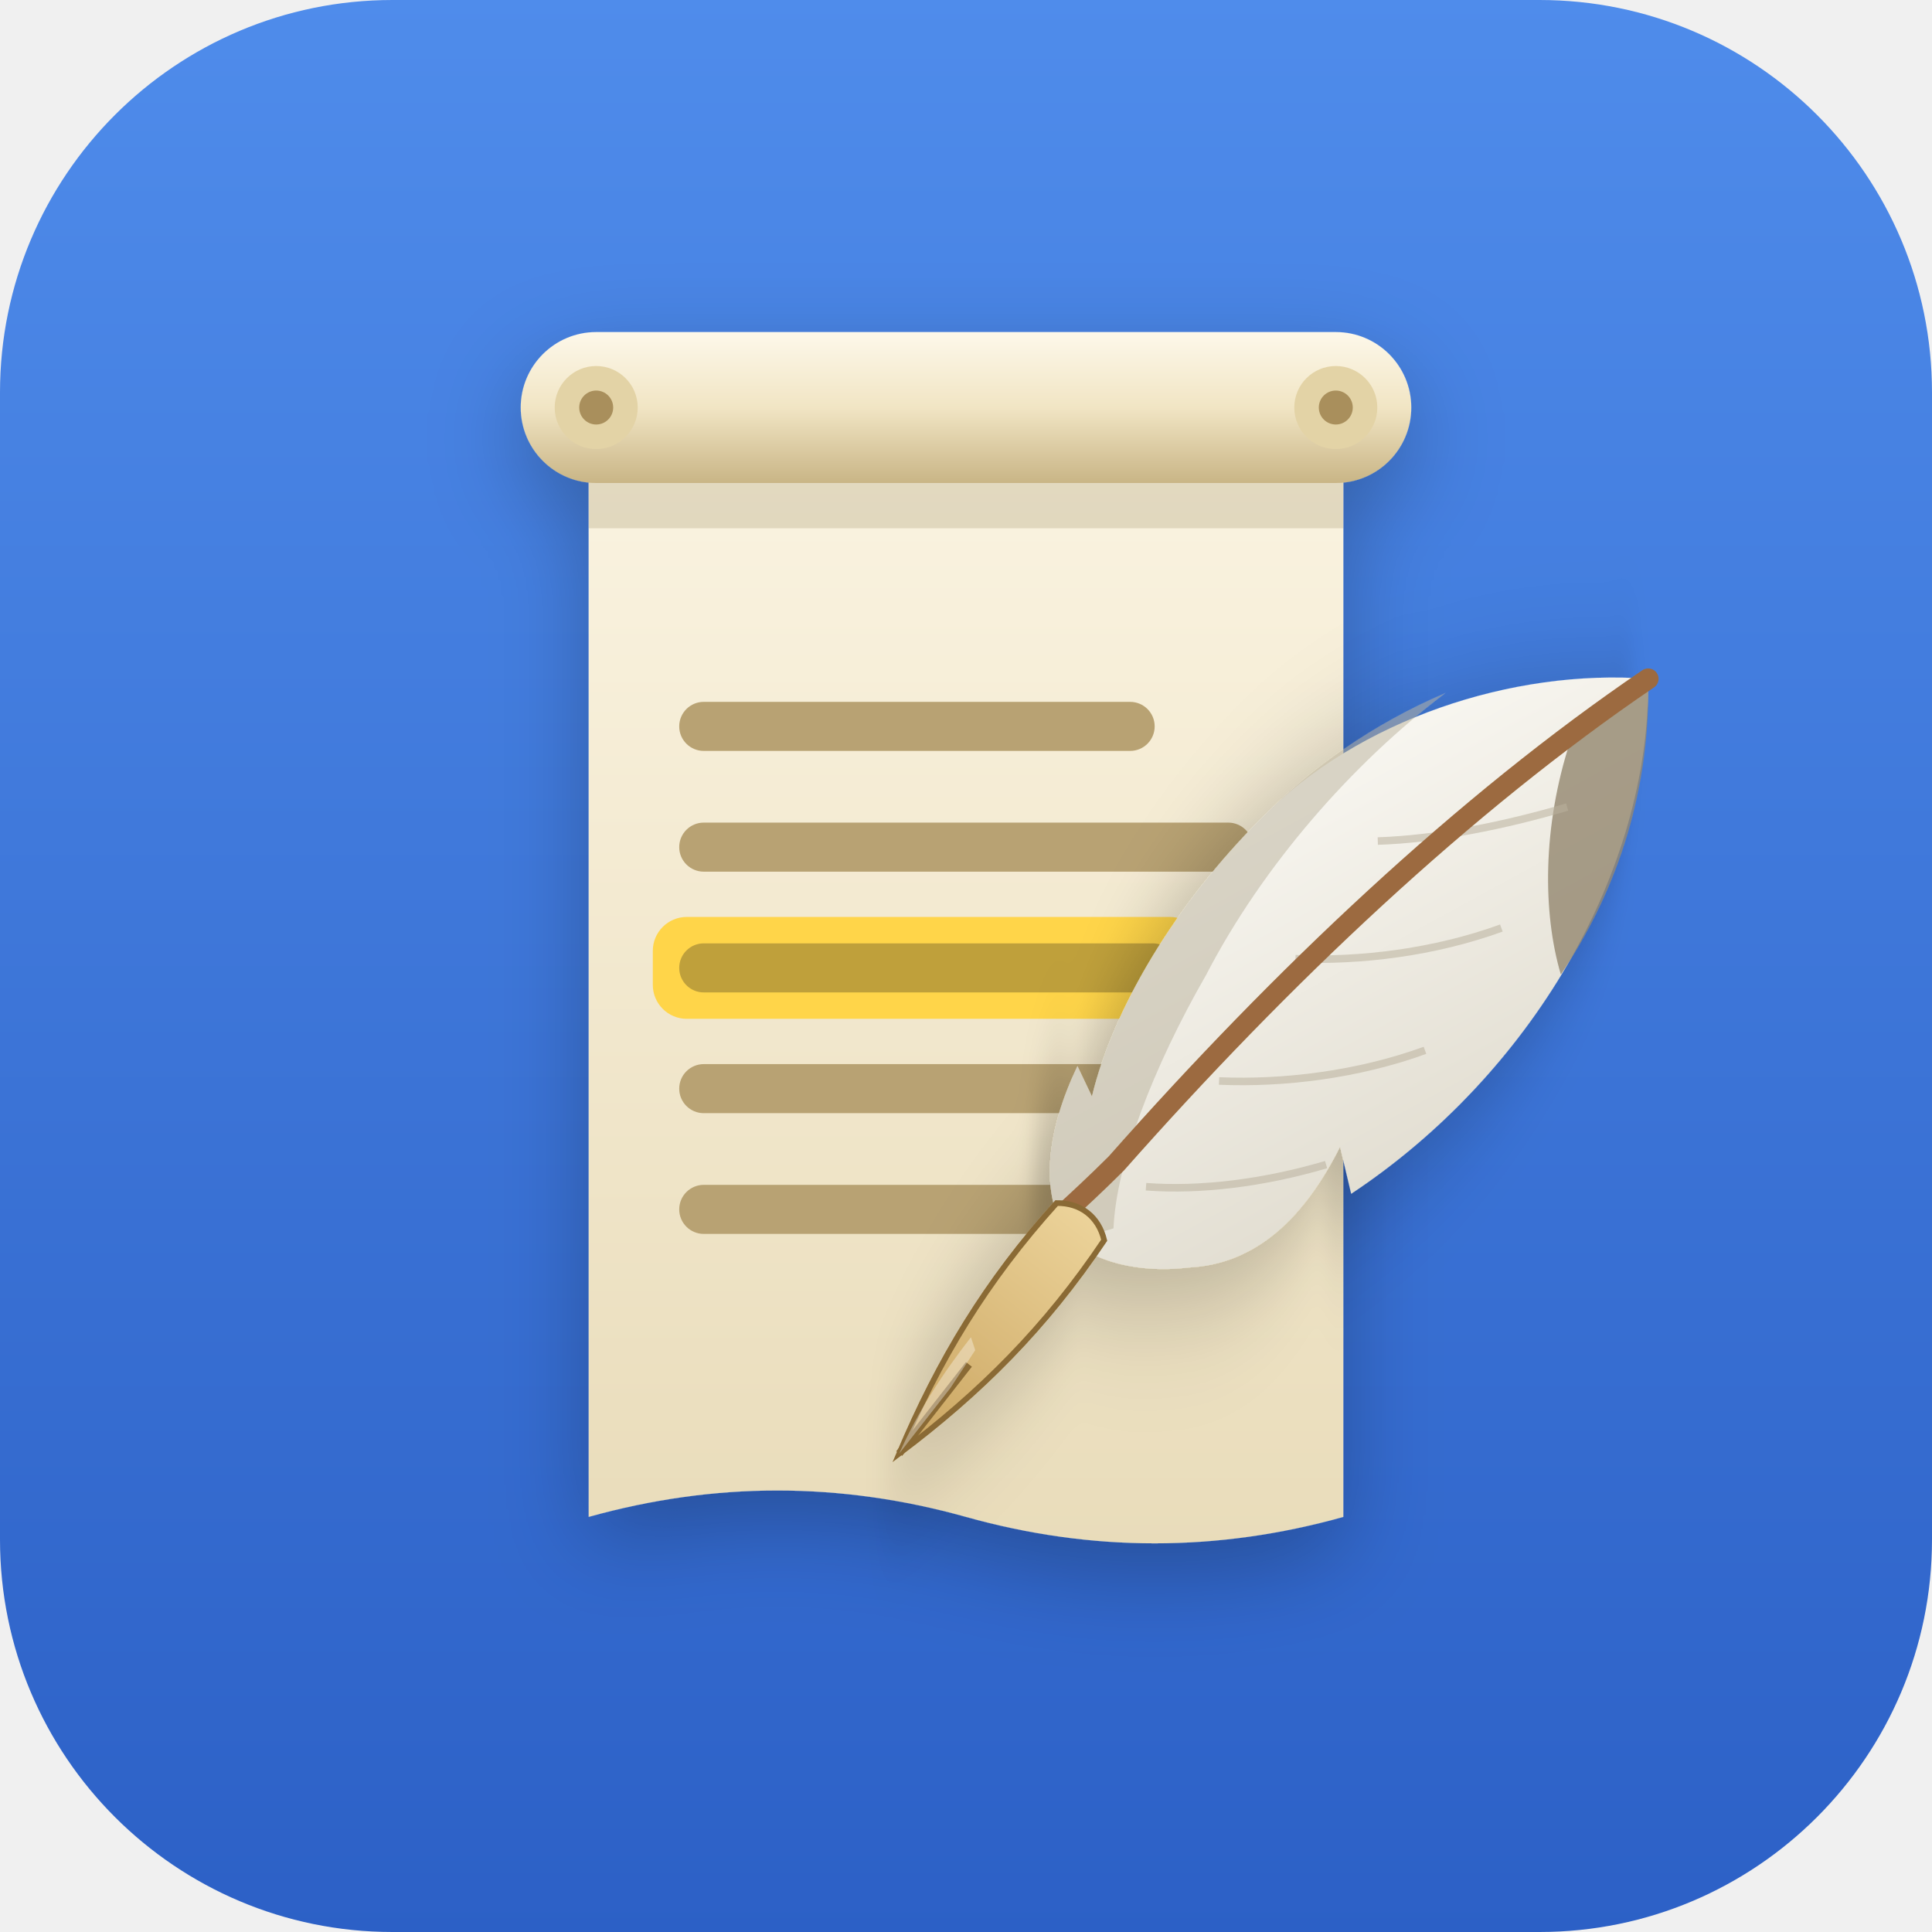
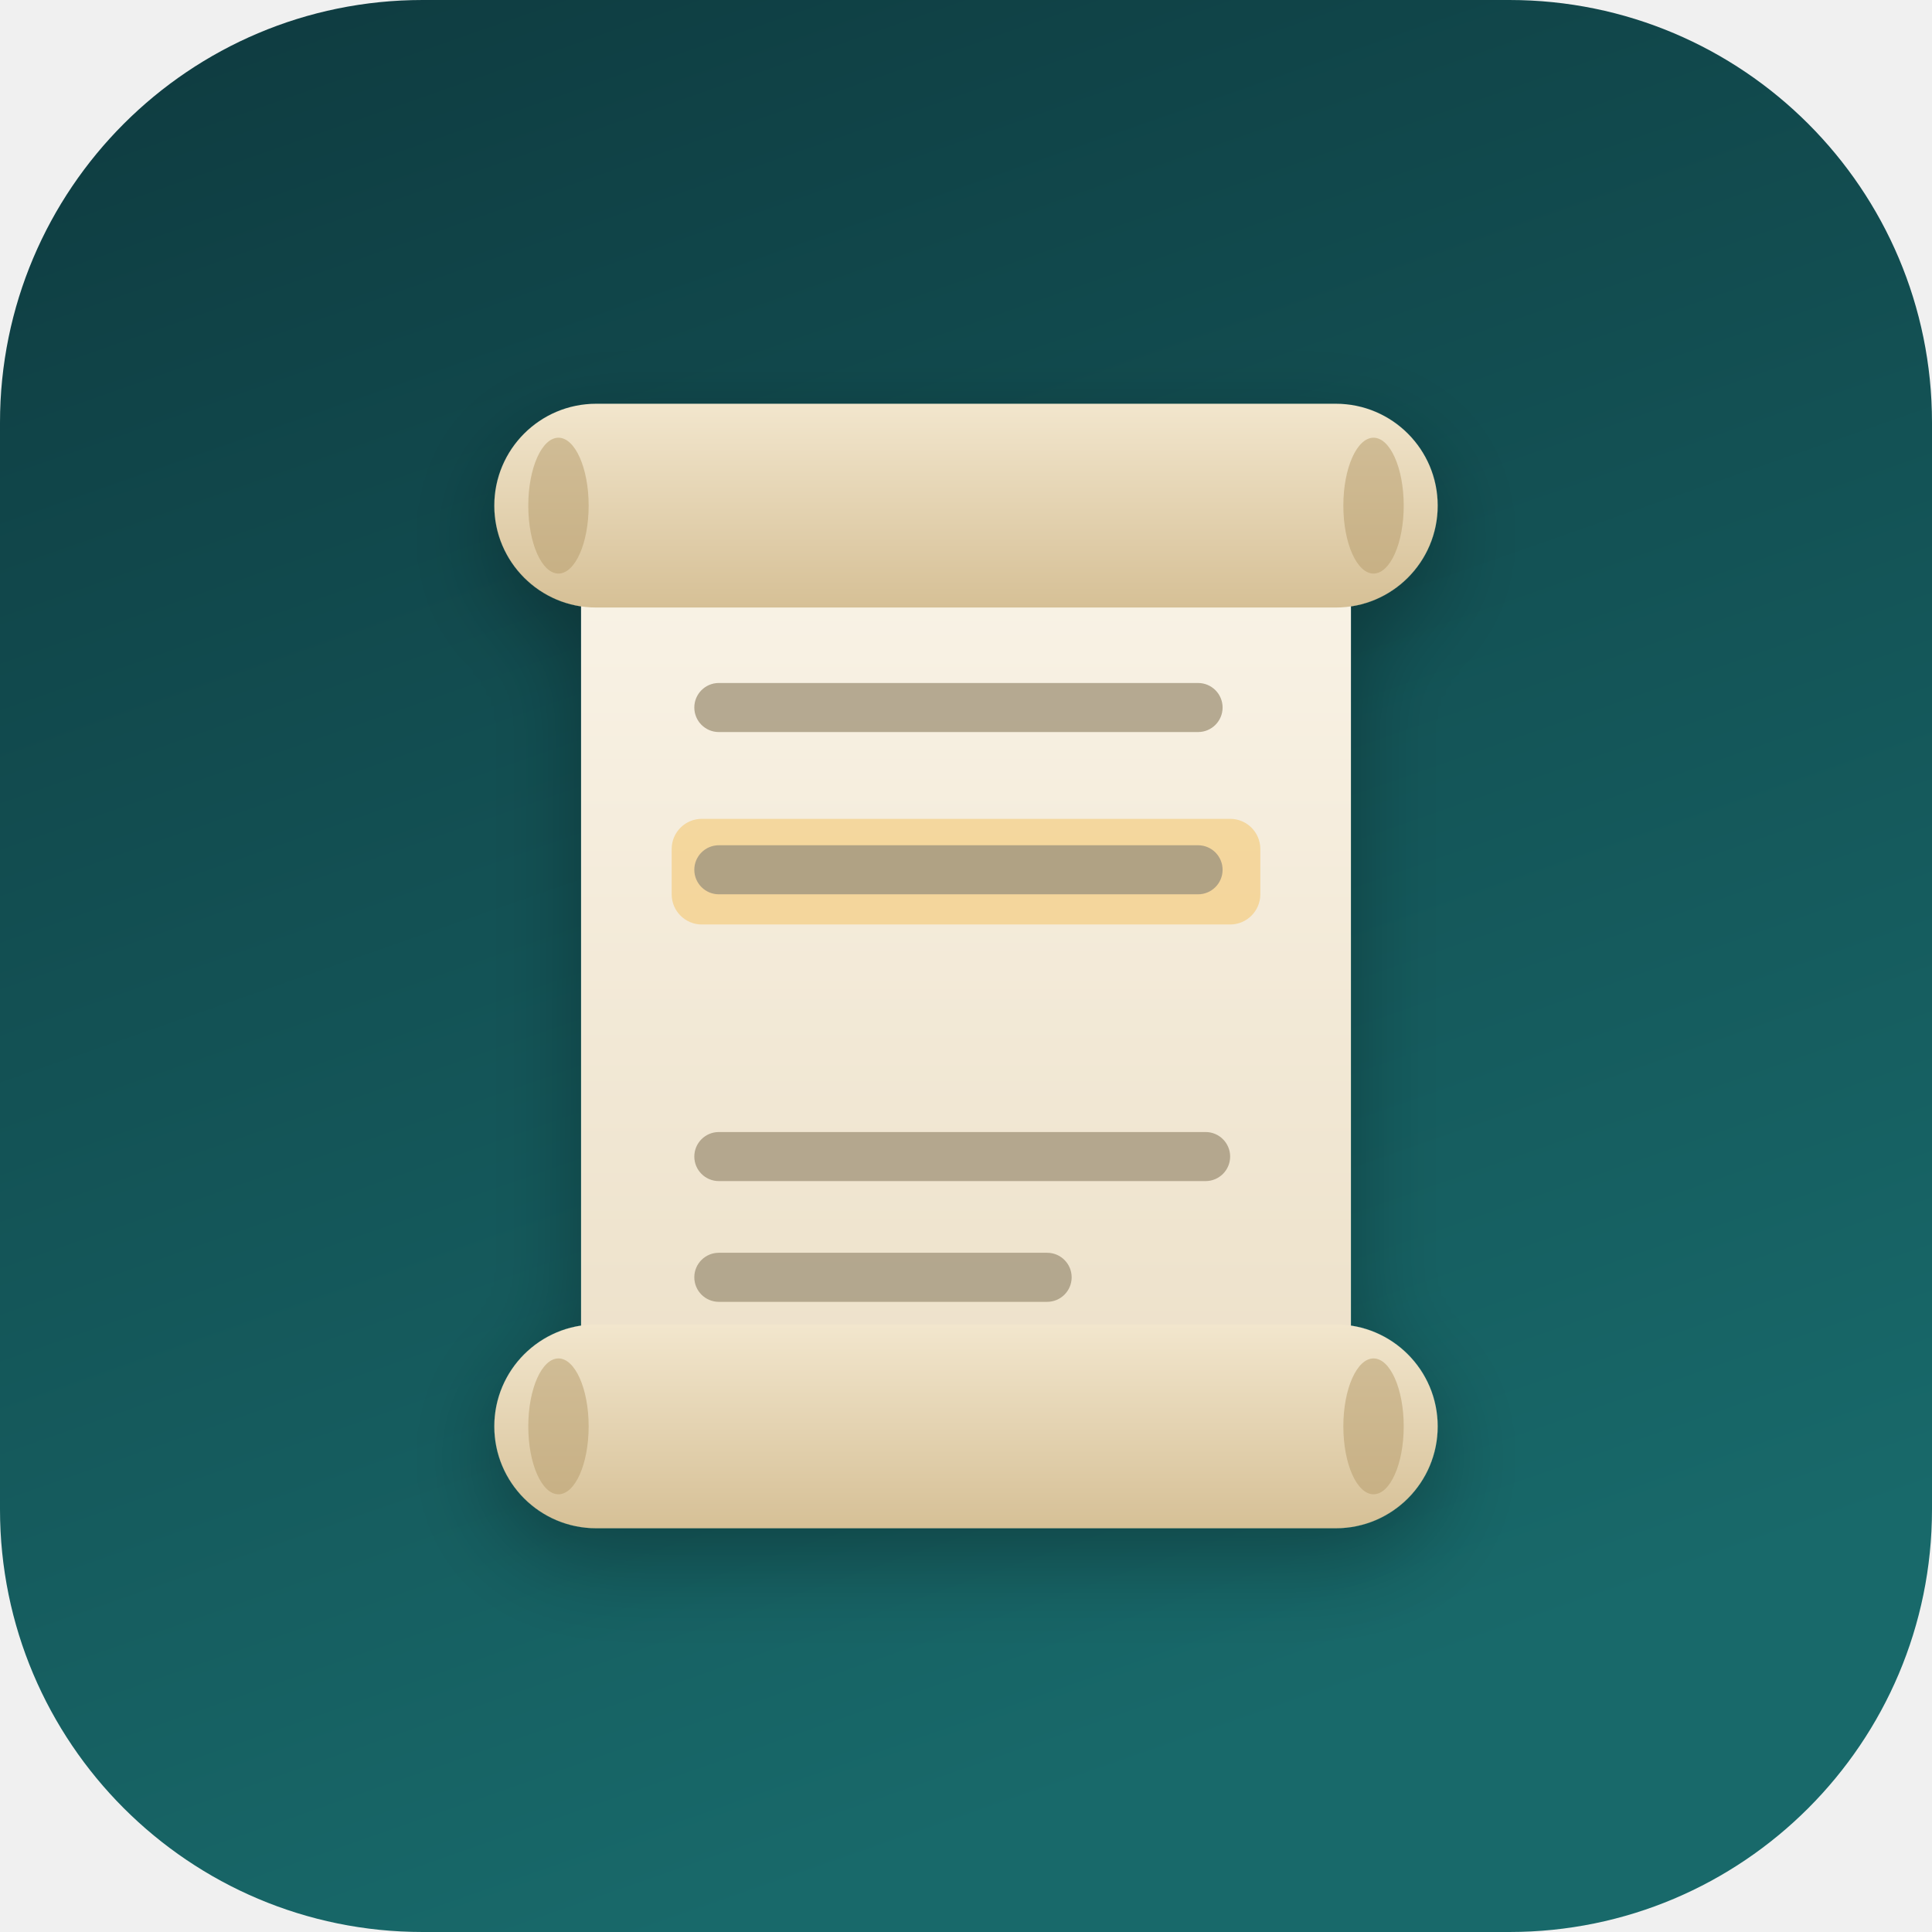
<svg xmlns="http://www.w3.org/2000/svg" width="512" height="512" viewBox="0 0 512 512">
  <defs>
-     <linearGradient id="bg" x1="0" y1="0" x2="0" y2="1">
-       <stop offset="0" stop-color="#4f8ceb" />
-       <stop offset="1" stop-color="#2c60c6" />
+     <linearGradient id="bg" x1="0" y1="0" x2="0.35" y2="1">
+       <stop offset="0" stop-color="#0e3a3f" />
+       <stop offset="1" stop-color="#18696a" />
    </linearGradient>
-     <linearGradient id="parch" x1="0" y1="0" x2="0" y2="1">
-       <stop offset="0" stop-color="#faf3e0" />
-       <stop offset="1" stop-color="#e9dcba" />
+     <linearGradient id="paper" x1="0" y1="0" x2="0" y2="1">
+       <stop offset="0" stop-color="#faf4e8" />
+       <stop offset="1" stop-color="#ece0c8" />
    </linearGradient>
    <linearGradient id="roll" x1="0" y1="0" x2="0" y2="1">
-       <stop offset="0" stop-color="#fdf8ea" />
-       <stop offset="0.5" stop-color="#f1e5c4" />
-       <stop offset="1" stop-color="#c9b586" />
+       <stop offset="0" stop-color="#f2e6cd" />
+       <stop offset="1" stop-color="#d6c096" />
    </linearGradient>
-     <linearGradient id="vane" x1="0" y1="0" x2="1" y2="1">
-       <stop offset="0" stop-color="#fefdf9" />
-       <stop offset="1" stop-color="#ddd8ca" />
-     </linearGradient>
-     <linearGradient id="horn" x1="0" y1="0" x2="0" y2="1">
-       <stop offset="0" stop-color="#ecd39a" />
-       <stop offset="1" stop-color="#c9a35e" />
-     </linearGradient>
-     <filter id="softShadow" x="-20%" y="-20%" width="140%" height="140%">
-       <feDropShadow dx="0" dy="8" stdDeviation="12" flood-color="#000" flood-opacity="0.25" />
+     <filter id="softShadow" x="-25%" y="-25%" width="150%" height="150%">
+       <feDropShadow dx="0" dy="8" stdDeviation="12" flood-color="#000" flood-opacity="0.30" />
    </filter>
  </defs>
-   <rect width="512" height="512" rx="104" fill="url(#bg)" />
+   <rect width="512" height="512" rx="112" fill="url(#bg)" />
  <g filter="url(#softShadow)">
-     <path d="M156 126 h200 v276 q -50 14 -100 0 q -50 -14 -100 0 z" fill="url(#parch)" />
-     <path d="M156 126 h200 v14 h-200 z" fill="#8f7a4e" opacity="0.22" />
-     <g fill="#b8a273">
-       <rect x="180" y="186" width="126" height="13" rx="6.5" />
-       <rect x="180" y="218" width="152" height="13" rx="6.5" />
-       <rect x="180" y="282" width="152" height="13" rx="6.5" />
-       <rect x="180" y="314" width="106" height="13" rx="6.5" />
+     <rect x="154" y="134" width="204" height="244" rx="11" fill="url(#paper)" />
+     <g fill="#a99c82" opacity="0.85">
+       <rect x="184" y="181" width="140" height="13" rx="6.5" />
+       <rect x="184" y="300" width="142" height="13" rx="6.5" />
+       <rect x="184" y="332" width="100" height="13" rx="6.5" />
    </g>
-     <rect x="173" y="243" width="146" height="27" rx="9" fill="#ffd54a" />
-     <rect x="180" y="250" width="132" height="13" rx="6.5" fill="#8a7430" opacity="0.55" />
-     <rect x="138" y="88" width="236" height="40" rx="20" fill="url(#roll)" />
-     <circle cx="158" cy="108" r="11" fill="#e3d3a6" />
-     <circle cx="158" cy="108" r="4.5" fill="#a98f5c" />
-     <circle cx="354" cy="108" r="11" fill="#e3d3a6" />
-     <circle cx="354" cy="108" r="4.5" fill="#a98f5c" />
-   </g>
-   <g filter="url(#softShadow)" transform="translate(258,360) rotate(38)">
-     <path d="M 30,-252              C 62,-212 70,-150 52,-96              L 42,-104              C 46,-84 44,-66 30,-54              C 20,-44 6,-38 -3,-42              C -14,-47 -22,-60 -26,-78              L -18,-74              C -28,-96 -32,-128 -28,-160              C -24,-196 0,-232 30,-252 Z" fill="url(#vane)" />
-     <path d="M -3,-42 C -14,-47 -22,-60 -26,-78 L -18,-74 C -28,-96 -32,-128 -28,-160 C -26,-178 -20,-198 -10,-216 C -18,-186 -20,-150 -14,-118 C -10,-90 -2,-64 8,-50 C 4,-44 0,-41 -3,-42 Z" fill="#b9b19c" opacity="0.5" />
-     <path d="M 30,-252 C 48,-230 58,-204 60,-176 C 46,-186 32,-204 24,-226 C 26,-236 28,-246 30,-252 Z" fill="#93876f" opacity="0.8" />
-     <g stroke="#b9b19c" stroke-width="2" opacity="0.55" fill="none">
-       <path d="M 8,-64 C 20,-72 32,-84 42,-98" />
-       <path d="M 6,-98 C 20,-108 34,-122 44,-138" />
-       <path d="M 2,-136 C 16,-146 30,-160 40,-176" />
-       <path d="M 0,-174 C 12,-184 24,-198 34,-212" />
-     </g>
-     <path d="M 30,-252 C 12,-196 2,-130 -2,-64 C -3,-56 -4,-50 -5,-44" stroke="#9c6b3f" stroke-width="5.5" fill="none" stroke-linecap="round" />
-     <path d="M -8,-46 C -10,-18 -7,6 0,32 C 7,6 10,-18 8,-46 C 3,-50 -3,-50 -8,-46 Z" fill="url(#horn)" stroke="#8a6a34" stroke-width="1.5" />
-     <path d="M 0,32 L 0,2" stroke="#8a6a34" stroke-width="2" />
-     <path d="M 0,32 C -3,20 -4,8 -4,-4 L -1,-2 L 0,10 Z" fill="#ffffff" opacity="0.35" />
+     <rect x="178" y="217" width="156" height="28" rx="8" fill="#f4c56a" opacity="0.55" />
+     <rect x="184" y="224" width="140" height="13" rx="6.5" fill="#a99c82" opacity="0.9" />
+     <rect x="131" y="107" width="250" height="54" rx="27" fill="url(#roll)" />
+     <ellipse cx="148" cy="134" rx="8" ry="18" fill="#b89f6f" opacity="0.55" />
+     <ellipse cx="364" cy="134" rx="8" ry="18" fill="#b89f6f" opacity="0.55" />
+     <rect x="131" y="351" width="250" height="54" rx="27" fill="url(#roll)" />
+     <ellipse cx="148" cy="378" rx="8" ry="18" fill="#b89f6f" opacity="0.55" />
+     <ellipse cx="364" cy="378" rx="8" ry="18" fill="#b89f6f" opacity="0.55" />
  </g>
</svg>
